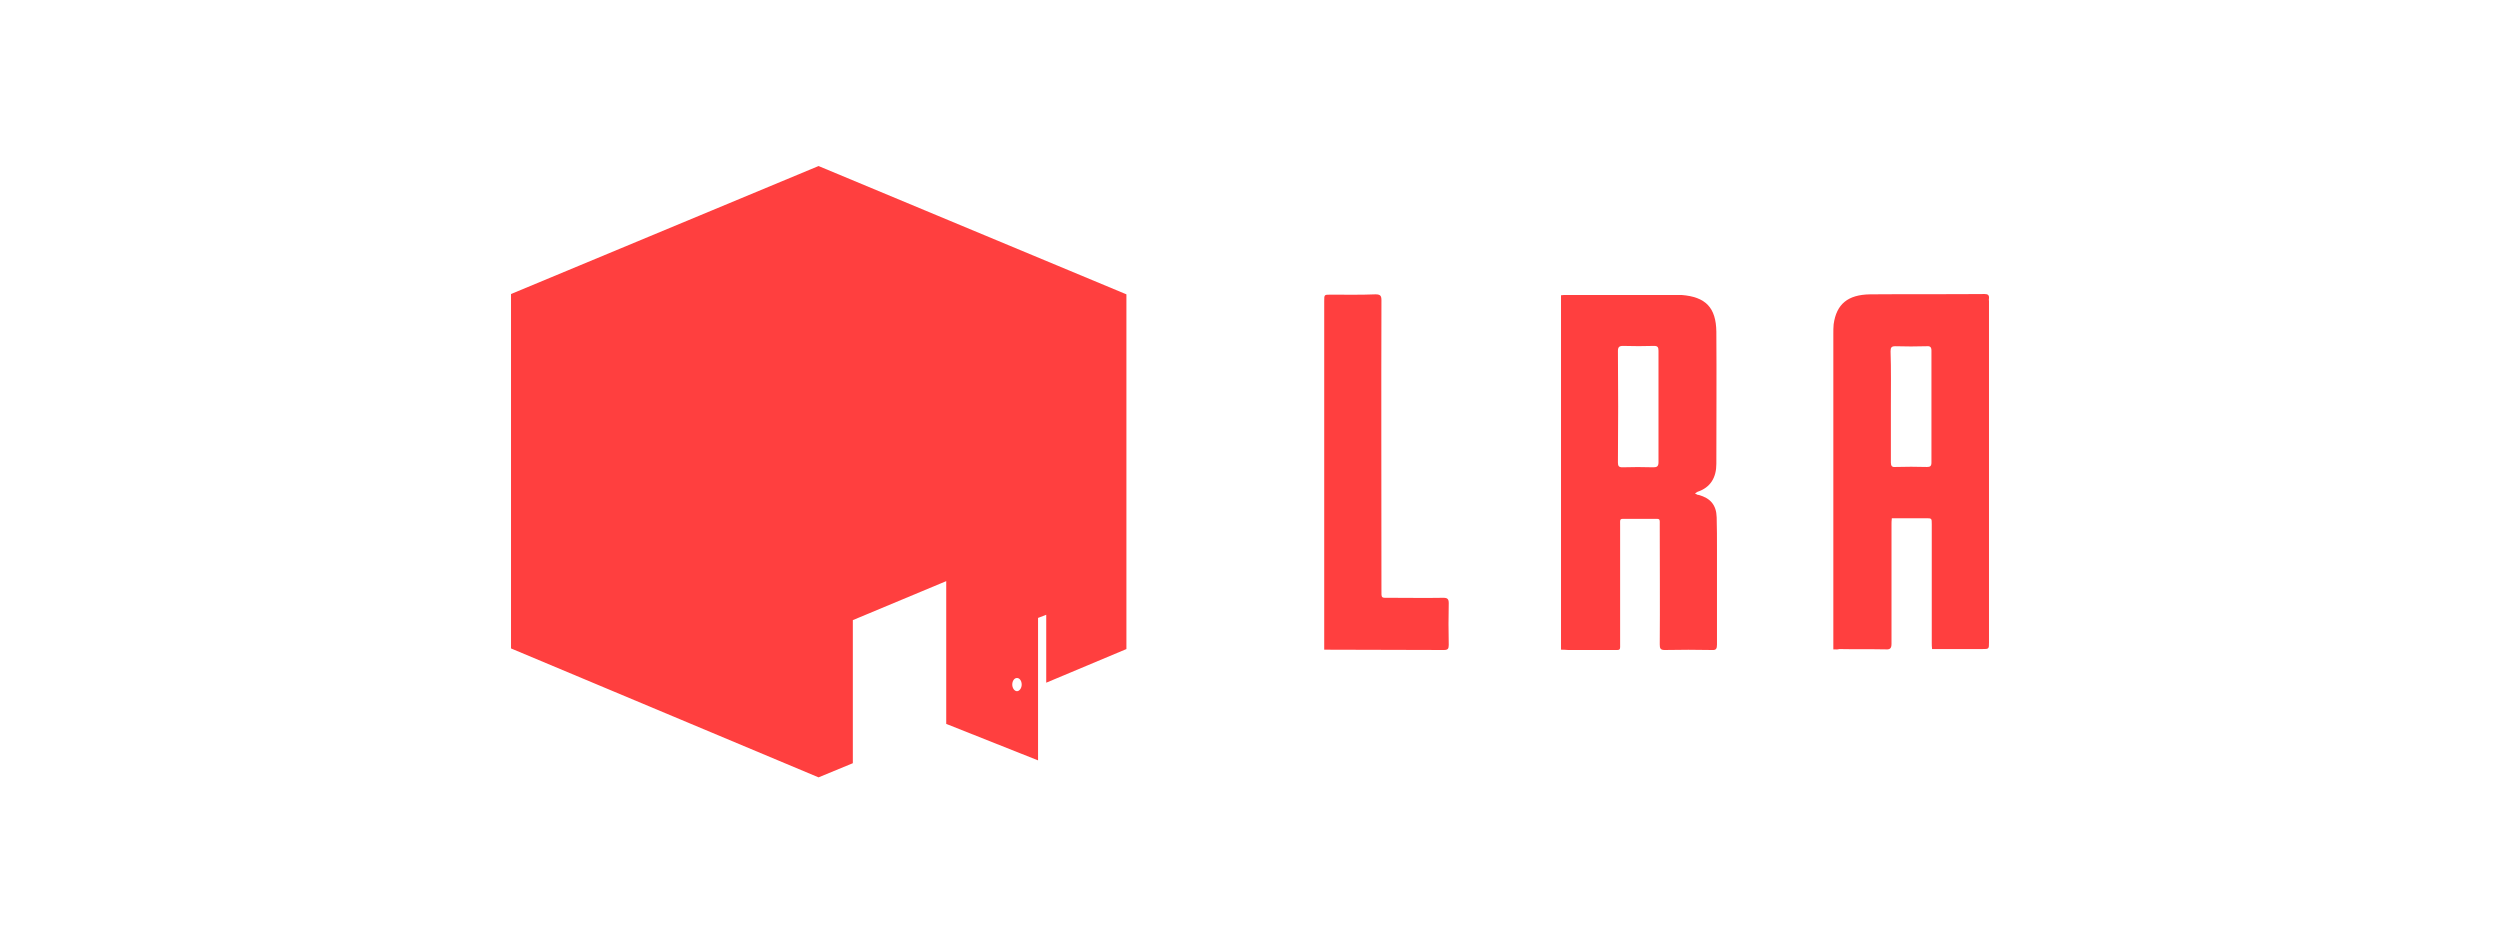
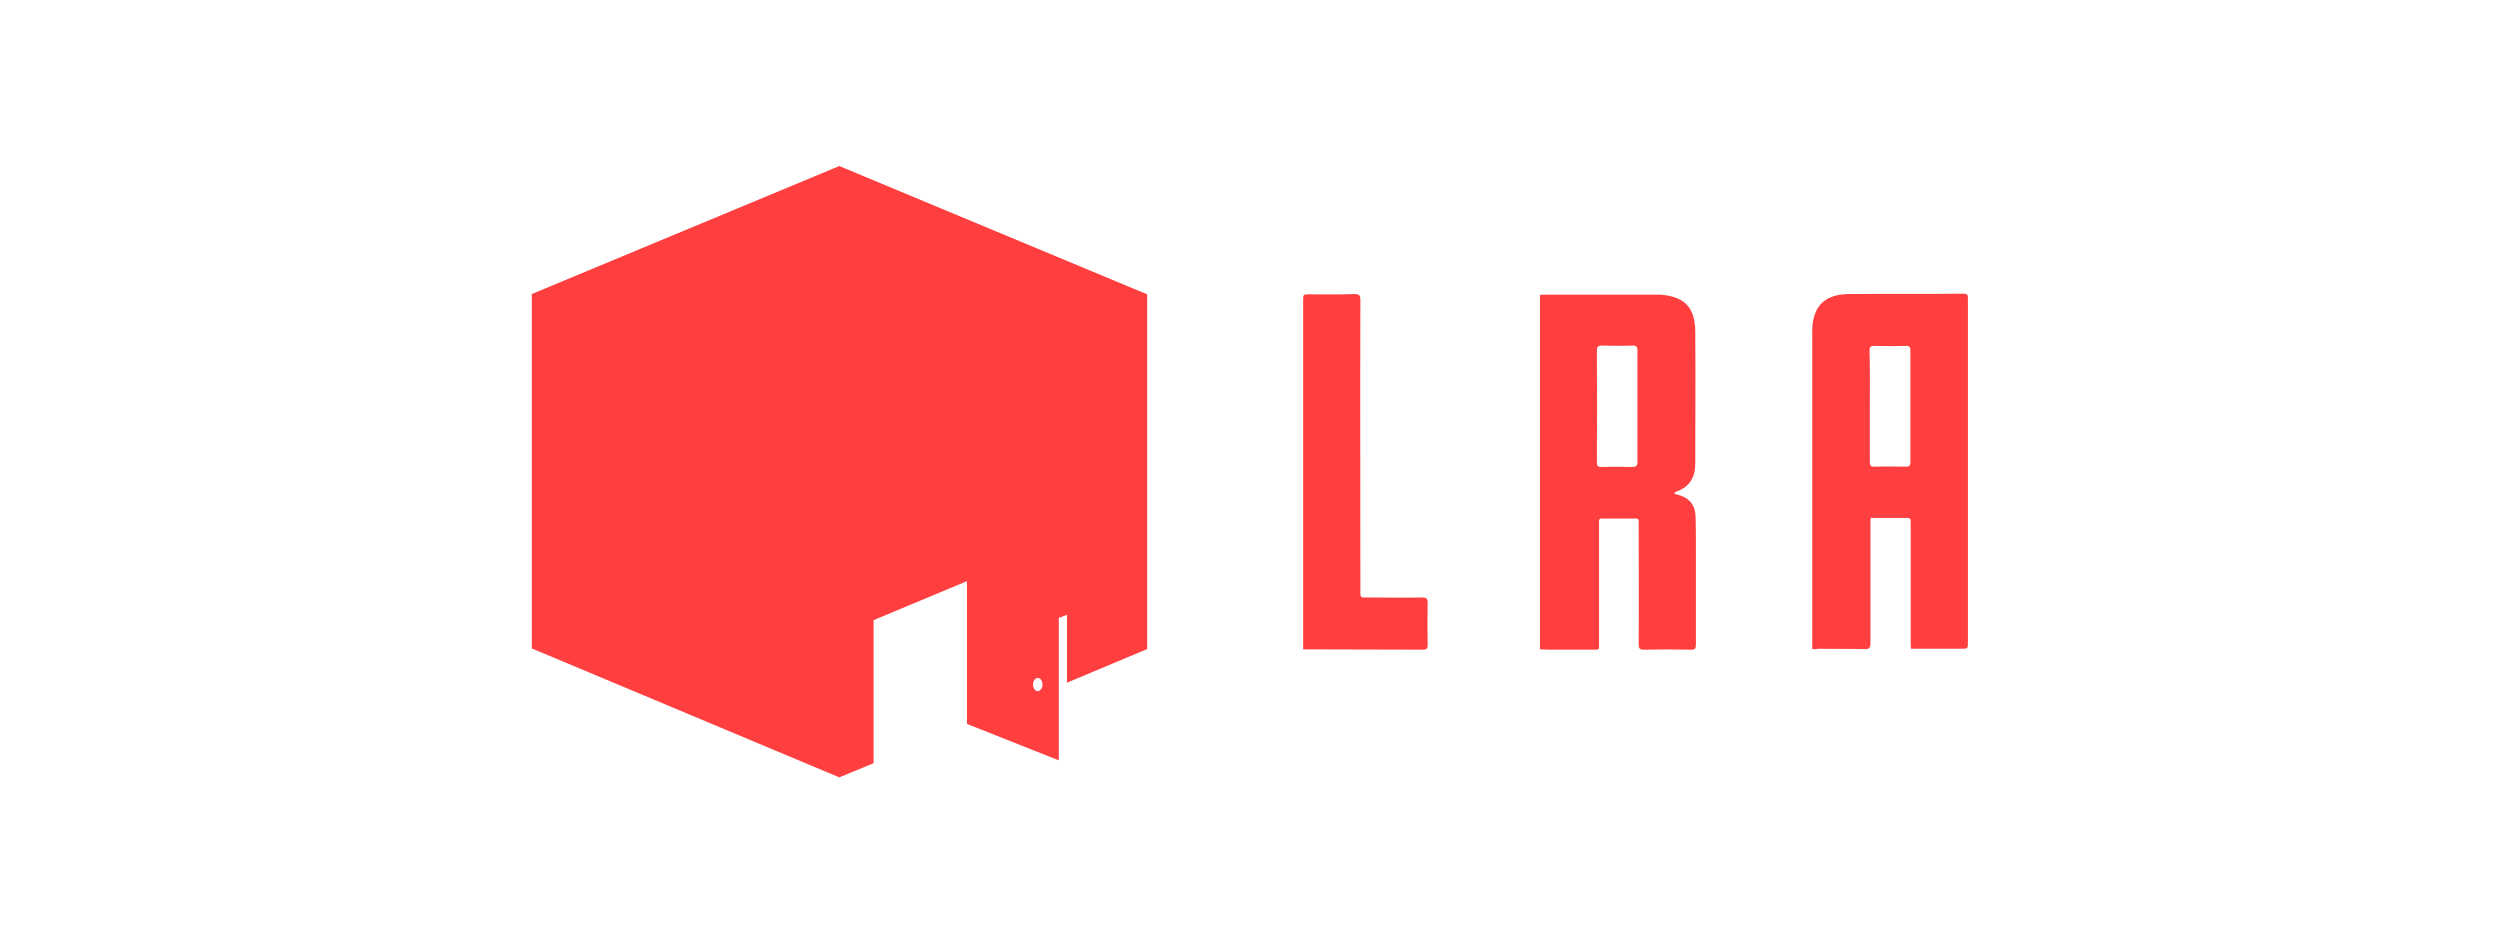
<svg xmlns="http://www.w3.org/2000/svg" version="1.1" id="Layer_1" x="0px" y="0px" viewBox="0 0 795 300" style="enable-background:new 0 0 795 300;" xml:space="preserve">
  <style type="text/css">
	.st0{fill:#FF3F3F;}
</style>
  <g>
-     <path class="st0" d="M583,206.5c0-0.7,0-1.3,0-1.9c0-32.8,0-65.7,0-98.5c0-1,0-2,0.1-3c0.9-6.4,4.5-9.4,11.6-9.5   c12.1-0.1,24.2,0,36.4-0.1c1,0,1.5,0.3,1.4,1.4c-0.1,0.3,0,0.6,0,0.9c0,36.2,0,72.4,0,108.5c0,2.1,0,2.1-2.2,2.1   c-4.7,0-9.5,0-14.1,0c-0.5,0-1.1,0-1.8,0c-0.1-0.8-0.1-1.4-0.1-2c0-12.6,0-25.2,0-37.7c0-1.9,0-1.9-1.9-1.9c-3.6,0-7.1,0-10.8,0   c-0.1,0.8-0.1,1.4-0.1,2c0,12.6,0,25.2,0,37.9c0,1.4-0.4,1.9-1.8,1.8c-4.9-0.1-9.9,0-14.8-0.1C584.3,206.6,583.7,206.5,583,206.5z    M601.3,129.4c0,5.9,0,11.8,0,17.7c0,1.1,0.4,1.5,1.4,1.4c3.4-0.1,6.7-0.1,10.1,0c1,0,1.4-0.3,1.4-1.4c0-11.9,0-23.7,0-35.6   c0-1.1-0.4-1.5-1.5-1.4c-3.3,0.1-6.7,0.1-10,0c-1.2,0-1.5,0.4-1.5,1.6C601.4,117.5,601.3,123.5,601.3,129.4z" />
-     <path class="st0" d="M496.4,206.6c0-37.7,0-75.1,0-112.7c0.6-0.1,1.2-0.1,1.8-0.1c11.8,0,23.5,0,35.3,0c0.4,0,0.8,0,1.2,0   c7.7,0.6,11,4,11.1,11.7c0.1,14,0,28,0,42c0,4.3-1.8,7.5-6,8.9c-0.2,0.1-0.4,0.3-0.8,0.5c0.5,0.3,0.8,0.5,1.2,0.5   c3.7,1,5.6,3.2,5.7,7.1c0.1,3.4,0.1,6.7,0.1,10.1c0,10.1,0,20.3,0,30.4c0,1.3-0.3,1.8-1.6,1.7c-5-0.1-10-0.1-15,0   c-1.4,0-1.6-0.5-1.6-1.8c0.1-12.5,0-25,0-37.5c0-2.7,0.3-2.4-2.3-2.4c-2.7,0-5.4,0-8,0s-2.3-0.3-2.3,2.3c0,12.3,0,24.6,0,37   c0,2.7,0.3,2.4-2.5,2.4c-4.7,0-9.3,0-14,0C497.6,206.6,497,206.6,496.4,206.6z M527.4,129.4c0-6,0-11.9,0-17.9   c0-1.1-0.3-1.5-1.4-1.5c-3.3,0.1-6.5,0.1-9.9,0c-1.2,0-1.6,0.4-1.6,1.6c0.1,11.8,0.1,23.6,0,35.5c0,1.1,0.3,1.5,1.4,1.5   c3.3-0.1,6.5-0.1,9.9,0c1.1,0,1.6-0.3,1.6-1.6C527.4,141.2,527.4,135.3,527.4,129.4z" />
-     <path class="st0" d="M421.1,206.6c0-0.7,0-1.4,0-2c0-36.3,0-72.6,0-108.9c0-2,0-2,2-2c4.8,0,9.5,0.1,14.3-0.1   c1.6,0,1.9,0.5,1.9,1.9c-0.1,30.7,0,61.3,0,91.9c0,3-0.2,2.7,2.6,2.7c5.7,0,11.4,0.1,17.1,0c1.3,0,1.7,0.4,1.7,1.7   c-0.1,4.4-0.1,8.8,0,13.3c0,1.2-0.3,1.6-1.5,1.6L421.1,206.6z" />
-   </g>
-   <path class="st0" d="M260.3,52.8l-97.8,40.7v112.7l97.8,41l10.9-4.5l0,0v-3.9v-41.6l29.7-12.4v45.4l29.2,11.6v-23.7v-21.6l2.6-1  v21.6l25.5-10.7V93.6L260.3,52.8z M323.4,219.8c-0.8,0-1.5-1-1.5-2.1s0.6-2.1,1.5-2.1s1.5,1,1.5,2.1S324.2,219.8,323.4,219.8z" />
-   <path class="st0" d="M184.8-313.6L47.5-256.5v158.2l137.3,57.6l15.3-6.4l0,0v-5.5v-58.3l41.7-17.4v63.7l41,16.3v-33.5v-30.4l3.6-1.4  v30.4l35.8-15v-158.3L184.8-313.6z M273.4-79.3c-1.2,0-2.1-1.4-2.1-3s0.9-3,2.1-3s2.1,1.4,2.1,3C275.5-80.6,274.6-79.3,273.4-79.3z" />
-   <g>
    <g>
-       <path class="st0" d="M388.6-173.2h7.4l13.1,33.1h-8l-2.4-6.6H386l-2.4,6.6h-8L388.6-173.2z M388.5-153.3h7.7l-3.8-10.8h-0.1    L388.5-153.3z" />
-       <path class="st0" d="M411.6-173.2h13.5c1.9,0,3.6,0.4,5.1,1.2c1.5,0.8,2.7,2,3.6,3.5s1.3,3.3,1.3,5.4s-0.4,3.8-1.1,5.1    c-0.7,1.3-1.6,2.3-2.7,3c-1,0.7-2,1.1-2.9,1.2l8,13.7h-8.4l-7.2-13.1h-1.8v13.1h-7.5V-173.2z M419.1-158.4h3.3    c1.3,0,2.5-0.3,3.5-1c1-0.7,1.5-1.8,1.5-3.5c0-1.7-0.5-2.8-1.5-3.4c-1-0.6-2.1-1-3.5-1h-3.4V-158.4z" />
-       <path class="st0" d="M438.6-156.7c0-2.4,0.4-4.6,1.3-6.7s2-3.9,3.6-5.4c1.5-1.6,3.3-2.8,5.4-3.6c2.1-0.9,4.3-1.3,6.7-1.3    c2.4,0,4.7,0.4,6.7,1.3c2.1,0.9,3.9,2.1,5.4,3.6c1.5,1.6,2.7,3.4,3.6,5.4c0.8,2.1,1.3,4.3,1.3,6.7c0,2.4-0.4,4.7-1.2,6.8    s-2,3.9-3.5,5.5c-1.5,1.6-3.3,2.8-5.4,3.6s-4.4,1.3-6.8,1.3c-2.5,0-4.8-0.4-6.9-1.3s-3.9-2.1-5.4-3.6c-1.5-1.6-2.7-3.4-3.5-5.5    C439-152,438.6-154.3,438.6-156.7z M464.4-139.1c1,0,1.8-0.1,2.6-0.3c0.8-0.2,1.4-0.5,1.8-0.7c0.5-0.3,0.7-0.4,0.8-0.5l2.5,4.9    c-0.5,0.8-1.4,1.6-2.7,2.4c-1.3,0.8-3,1.1-5,1.1c-1.2,0-2.3-0.1-3.1-0.4c-0.9-0.3-1.7-0.6-2.4-1s-1.5-0.7-2.4-1    c-0.9-0.3-1.9-0.4-3.2-0.4c-1,0-1.9,0.2-2.7,0.5c-0.8,0.3-1.4,0.6-1.8,0.9c-0.4,0.3-0.7,0.5-0.7,0.6l-3.1-3.6    c1-1.2,2.4-2.2,4.1-2.9c1.7-0.8,3.6-1.1,5.8-1.1c1.4,0,2.6,0.1,3.6,0.4c1,0.3,2,0.6,2.9,0.8C462.4-139.2,463.4-139.1,464.4-139.1z     M446.4-156.7c0,1.9,0.4,3.6,1.2,5.1c0.8,1.5,1.9,2.7,3.2,3.6c1.4,0.9,3,1.4,4.8,1.4c1.8,0,3.4-0.5,4.8-1.4    c1.4-0.9,2.5-2.1,3.2-3.6c0.8-1.5,1.2-3.2,1.2-5.1c0-1.9-0.4-3.6-1.2-5.1c-0.8-1.5-1.9-2.7-3.2-3.6c-1.4-0.9-3-1.4-4.8-1.4    c-1.8,0-3.4,0.5-4.8,1.4c-1.4,0.9-2.5,2.1-3.2,3.6C446.8-160.3,446.4-158.6,446.4-156.7z" />
-       <path class="st0" d="M495.3-173.2h7.5v20.3c0,2.7-0.5,5.1-1.6,7.1c-1.1,2-2.6,3.5-4.6,4.6c-2,1.1-4.4,1.6-7.1,1.6    c-2.8,0-5.2-0.5-7.2-1.6c-2-1.1-3.5-2.6-4.6-4.6c-1.1-2-1.6-4.4-1.6-7.1v-20.3h7.5v19.9c0,1.5,0.2,2.8,0.7,3.8    c0.5,1,1.2,1.8,2,2.3s1.9,0.8,3.1,0.8c1.2,0,2.2-0.3,3.1-0.8c0.9-0.5,1.5-1.3,2-2.3c0.5-1,0.7-2.3,0.7-3.8V-173.2z" />
-       <path class="st0" d="M508.4-173.2h7.5v33.1h-7.5V-173.2z" />
-       <path class="st0" d="M527.4-166.6h-7.9v-6.6h23.3v6.6h-7.9v26.5h-7.5V-166.6z" />
-       <path class="st0" d="M546.8-173.2h21.1v6.6h-13.7v6.7h13.5v6.4h-13.5v6.8h13.7v6.6h-21.1V-173.2z" />
-       <path class="st0" d="M591.1-146.9c1.5,0,2.9-0.2,4.2-0.7c1.3-0.5,2.2-0.9,2.8-1.3l3.2,6.4c-0.8,0.7-2.1,1.3-4,2    c-1.9,0.7-4.1,1-6.8,1c-2.4,0-4.7-0.4-6.9-1.3c-2.1-0.9-4-2.1-5.6-3.6c-1.6-1.5-2.9-3.4-3.8-5.4c-0.9-2.1-1.4-4.3-1.4-6.8    c0-2.4,0.5-4.7,1.4-6.8c0.9-2.1,2.2-3.9,3.8-5.5c1.6-1.6,3.5-2.8,5.7-3.6s4.4-1.3,6.9-1.3c2.6,0,4.9,0.3,6.8,1    c1.9,0.7,3.2,1.4,4,2l-3.2,6.4c-0.6-0.5-1.6-0.9-2.8-1.3c-1.3-0.4-2.7-0.7-4.2-0.7c-1.7,0-3.2,0.3-4.5,0.8s-2.3,1.2-3.2,2.2    c-0.9,0.9-1.5,2-1.9,3.1c-0.4,1.2-0.6,2.4-0.6,3.6c0,1.3,0.2,2.5,0.6,3.7c0.4,1.2,1.1,2.2,1.9,3.1c0.9,0.9,1.9,1.6,3.2,2.2    S589.4-146.9,591.1-146.9z" />
-       <path class="st0" d="M612.1-166.6h-7.9v-6.6h23.2v6.6h-7.9v26.5h-7.5V-166.6z" />
-       <path class="st0" d="M650.6-173.2h7.5v20.3c0,2.7-0.5,5.1-1.6,7.1c-1.1,2-2.6,3.5-4.6,4.6c-2,1.1-4.4,1.6-7.1,1.6    c-2.8,0-5.2-0.5-7.2-1.6c-2-1.1-3.5-2.6-4.6-4.6c-1.1-2-1.6-4.4-1.6-7.1v-20.3h7.5v19.9c0,1.5,0.2,2.8,0.7,3.8    c0.5,1,1.2,1.8,2,2.3c0.9,0.5,1.9,0.8,3.1,0.8c1.2,0,2.2-0.3,3.1-0.8s1.5-1.3,2-2.3c0.5-1,0.7-2.3,0.7-3.8V-173.2z" />
-       <path class="st0" d="M663.2-173.2h13.5c1.9,0,3.6,0.4,5.1,1.2c1.5,0.8,2.7,2,3.6,3.5s1.3,3.3,1.3,5.4s-0.4,3.8-1.1,5.1    c-0.7,1.3-1.6,2.3-2.7,3c-1,0.7-2,1.1-2.9,1.2l8,13.7h-8.4l-7.2-13.1h-1.8v13.1h-7.5V-173.2z M670.7-158.4h3.3    c1.3,0,2.5-0.3,3.5-1c1-0.7,1.5-1.8,1.5-3.5c0-1.7-0.5-2.8-1.5-3.4c-1-0.6-2.1-1-3.5-1h-3.4V-158.4z" />
-       <path class="st0" d="M701.3-173.2h7.4l13.1,33.1h-8l-2.4-6.6h-12.7l-2.4,6.6h-8L701.3-173.2z M701.2-153.3h7.7l-3.8-10.8H705    L701.2-153.3z" />
+       <path class="st0" d="M576.3,206.4c0-0.7,0-1.3,0-1.9c0-32.8,0-65.7,0-98.5c0-1,0-2,0.1-3c0.9-6.4,4.5-9.4,11.6-9.5    c12.1-0.1,24.2,0,36.4-0.1c1,0,1.5,0.3,1.4,1.4c-0.1,0.3,0,0.6,0,0.9c0,36.2,0,72.4,0,108.5c0,2.1,0,2.1-2.2,2.1    c-4.7,0-9.5,0-14.1,0c-0.5,0-1.1,0-1.8,0c-0.1-0.8-0.1-1.4-0.1-2c0-12.6,0-25.2,0-37.7c0-1.9,0-1.9-1.9-1.9c-3.6,0-7.1,0-10.8,0    c-0.1,0.8-0.1,1.4-0.1,2c0,12.6,0,25.2,0,37.9c0,1.4-0.4,1.9-1.8,1.8c-4.9-0.1-9.9,0-14.8-0.1C577.6,206.5,577,206.4,576.3,206.4z     M594.6,129.3c0,5.9,0,11.8,0,17.7c0,1.1,0.4,1.5,1.4,1.4c3.4-0.1,6.7-0.1,10.1,0c1,0,1.4-0.3,1.4-1.4c0-11.9,0-23.7,0-35.6    c0-1.1-0.4-1.5-1.5-1.4c-3.3,0.1-6.7,0.1-10,0c-1.2,0-1.5,0.4-1.5,1.6C594.7,117.4,594.6,123.4,594.6,129.3z" />
+       <path class="st0" d="M489.7,206.5c0-37.7,0-75.1,0-112.7c0.6-0.1,1.2-0.1,1.8-0.1c11.8,0,23.5,0,35.3,0c0.4,0,0.8,0,1.2,0    c7.7,0.6,11,4,11.1,11.7c0.1,14,0,28,0,42c0,4.3-1.8,7.5-6,8.9c-0.2,0.1-0.4,0.3-0.8,0.5c0.5,0.3,0.8,0.5,1.2,0.5    c3.7,1,5.6,3.2,5.7,7.1c0.1,3.4,0.1,6.7,0.1,10.1c0,10.1,0,20.3,0,30.4c0,1.3-0.3,1.8-1.6,1.7c-5-0.1-10-0.1-15,0    c-1.4,0-1.6-0.5-1.6-1.8c0.1-12.5,0-25,0-37.5c0-2.7,0.3-2.4-2.3-2.4c-2.7,0-5.4,0-8,0s-2.3-0.3-2.3,2.3c0,12.3,0,24.6,0,37    c0,2.7,0.3,2.4-2.5,2.4c-4.7,0-9.3,0-14,0C490.9,206.5,490.3,206.5,489.7,206.5z M520.7,129.3c0-6,0-11.9,0-17.9    c0-1.1-0.3-1.5-1.4-1.5c-3.3,0.1-6.5,0.1-9.9,0c-1.2,0-1.6,0.4-1.6,1.6c0.1,11.8,0.1,23.6,0,35.5c0,1.1,0.3,1.5,1.4,1.5    c3.3-0.1,6.5-0.1,9.9,0c1.1,0,1.6-0.3,1.6-1.6C520.7,141.1,520.7,135.2,520.7,129.3z" />
+       <path class="st0" d="M414.4,206.5c0-0.7,0-1.4,0-2c0-36.3,0-72.6,0-108.9c0-2,0-2,2-2c4.8,0,9.5,0.1,14.3-0.1    c1.6,0,1.9,0.5,1.9,1.9c-0.1,30.7,0,61.3,0,91.9c0,3-0.2,2.7,2.6,2.7c5.7,0,11.4,0.1,17.1,0c1.3,0,1.7,0.4,1.7,1.7    c-0.1,4.4-0.1,8.8,0,13.3c0,1.2-0.3,1.6-1.5,1.6L414.4,206.5z" />
    </g>
-     <g>
-       <path class="st0" d="M375.6-221.3h8.6v30.3h13.7v7.5h-22.3V-221.3z" />
-       <path class="st0" d="M401.3-202.4c0-2.8,0.5-5.3,1.5-7.7c1-2.4,2.3-4.5,4.1-6.2c1.8-1.8,3.8-3.2,6.2-4.2c2.4-1,4.9-1.5,7.7-1.5    c2.8,0,5.4,0.5,7.7,1.5s4.4,2.4,6.2,4.2c1.8,1.8,3.1,3.9,4.1,6.2c1,2.4,1.4,4.9,1.4,7.7c0,2.8-0.5,5.4-1.4,7.7s-2.3,4.5-4,6.3    c-1.7,1.8-3.8,3.2-6.2,4.2s-5,1.5-7.8,1.5c-2.9,0-5.6-0.5-7.9-1.5s-4.4-2.4-6.2-4.2c-1.7-1.8-3-3.9-4-6.3    C401.8-197.1,401.3-199.7,401.3-202.4z M410.2-202.4c0,2.2,0.4,4.1,1.3,5.9s2.1,3.1,3.7,4.2c1.6,1,3.4,1.6,5.5,1.6    c2.1,0,3.9-0.5,5.5-1.6s2.8-2.4,3.7-4.2c0.9-1.8,1.3-3.7,1.3-5.9s-0.4-4.1-1.3-5.9c-0.9-1.7-2.1-3.1-3.7-4.2    c-1.6-1-3.4-1.6-5.5-1.6c-2.1,0-3.9,0.5-5.5,1.6c-1.6,1-2.8,2.4-3.7,4.2C410.7-206.5,410.2-204.6,410.2-202.4z" />
-       <path class="st0" d="M445.7-221.3h31.1L458-191h17.6v7.5H443l18.8-30.3h-16.1V-221.3z" />
-       <path class="st0" d="M493.5-221.3h8.5l14.9,37.9h-9.2l-2.7-7.6h-14.6l-2.8,7.6h-9.2L493.5-221.3z M493.4-198.6h8.9l-4.4-12.4h-0.1    L493.4-198.6z" />
-       <path class="st0" d="M535-221.3h15.4c2.2,0,4.2,0.5,5.9,1.4c1.7,0.9,3.1,2.2,4.1,4c1,1.7,1.5,3.8,1.5,6.2c0,2.4-0.4,4.3-1.3,5.9    c-0.9,1.5-1.9,2.7-3.1,3.4c-1.2,0.8-2.3,1.2-3.3,1.4l9.2,15.7h-9.6l-8.2-15h-2.1v15H535V-221.3z M543.6-204.4h3.8    c1.5,0,2.9-0.4,4-1.1c1.1-0.7,1.7-2.1,1.7-4c0-1.9-0.6-3.2-1.7-3.9c-1.1-0.7-2.5-1.1-4-1.1h-3.8V-204.4z" />
-       <path class="st0" d="M578.7-221.3h8.5l14.9,37.9H593l-2.7-7.6h-14.6l-2.8,7.6h-9.2L578.7-221.3z M578.5-198.6h8.9L583-211h-0.1    L578.5-198.6z" />
-       <path class="st0" d="M645.5-221.3v37.9h-8.5v-22.3l0.4-6.3l-1.5,7.3l-6.4,18.3h-8.4l-6.3-18.3l-1.4-7.3l0.4,6.3v22.3h-8.6v-37.9    h12l7.6,25.3l0.5,3l0.5-3l7.6-25.3H645.5z" />
-       <path class="st0" d="M651.1-202.4c0-2.8,0.5-5.3,1.5-7.7c1-2.4,2.3-4.5,4.1-6.2c1.8-1.8,3.8-3.2,6.2-4.2s4.9-1.5,7.7-1.5    c2.8,0,5.4,0.5,7.7,1.5s4.4,2.4,6.2,4.2c1.8,1.8,3.1,3.9,4.1,6.2c1,2.4,1.4,4.9,1.4,7.7c0,2.8-0.5,5.4-1.4,7.7    c-0.9,2.4-2.3,4.5-4,6.3c-1.7,1.8-3.8,3.2-6.2,4.2c-2.4,1-5,1.5-7.8,1.5c-2.9,0-5.6-0.5-7.9-1.5s-4.4-2.4-6.2-4.2    c-1.7-1.8-3-3.9-4-6.3C651.5-197.1,651.1-199.7,651.1-202.4z M660-202.4c0,2.2,0.4,4.1,1.3,5.9c0.9,1.8,2.1,3.1,3.7,4.2    c1.6,1,3.4,1.6,5.5,1.6c2.1,0,3.9-0.5,5.5-1.6s2.8-2.4,3.7-4.2c0.9-1.8,1.3-3.7,1.3-5.9s-0.4-4.1-1.3-5.9    c-0.9-1.7-2.1-3.1-3.7-4.2c-1.6-1-3.4-1.6-5.5-1.6c-2.1,0-3.9,0.5-5.5,1.6c-1.6,1-2.8,2.4-3.7,4.2    C660.4-206.5,660-204.6,660-202.4z" />
-       <path class="st0" d="M708.6-222c2.4,0,4.4,0.3,6.2,0.8c1.8,0.5,3.2,1.1,4.2,1.6c1.1,0.6,1.7,1,2,1.1l-4.1,6.9    c-0.3-0.2-0.8-0.6-1.6-1c-0.7-0.4-1.6-0.8-2.6-1.2c-1-0.3-2.1-0.5-3.1-0.5c-1.5,0-2.7,0.3-3.6,0.8c-0.9,0.5-1.4,1.3-1.4,2.3    c0,0.7,0.2,1.3,0.7,1.9c0.5,0.6,1.2,1.1,2.2,1.6c1,0.5,2.3,1.1,3.8,1.6c1.4,0.5,2.7,1.1,4,1.8c1.2,0.7,2.3,1.5,3.3,2.5    c0.9,1,1.7,2.1,2.3,3.3c0.6,1.3,0.8,2.7,0.8,4.3c0,1.9-0.4,3.6-1.2,5c-0.8,1.4-1.8,2.6-3.2,3.5c-1.3,0.9-2.9,1.6-4.6,2    c-1.7,0.4-3.5,0.7-5.3,0.7c-2.6,0-4.9-0.3-7-0.9c-2.1-0.6-3.7-1.2-5-1.9c-1.3-0.7-2-1.1-2.3-1.4l4.3-7.2c0.2,0.2,0.7,0.5,1.3,0.8    c0.7,0.4,1.5,0.8,2.4,1.2c1,0.4,2,0.8,3.1,1.1c1.1,0.3,2.1,0.4,3.2,0.4c1.8,0,3.1-0.3,4-1c0.9-0.7,1.3-1.6,1.3-2.7    c0-0.8-0.3-1.6-0.8-2.2c-0.6-0.6-1.4-1.3-2.5-1.8c-1.1-0.6-2.5-1.2-4.2-1.8c-1.7-0.7-3.2-1.5-4.7-2.4c-1.4-1-2.6-2.1-3.5-3.6    c-0.9-1.4-1.3-3.2-1.3-5.3c0-2.1,0.6-4,1.8-5.5c1.2-1.6,2.8-2.8,4.7-3.6C704.3-221.6,706.4-222,708.6-222z" />
-     </g>
+     <path class="st0" d="M266.9,52.8l-97.8,40.7v112.7l97.8,41l10.9-4.5l0,0v-3.9v-41.6l29.7-12.4v45.4l29.2,11.6v-23.7v-21.6l2.6-1   v21.6l25.5-10.7V93.6L266.9,52.8z M330,219.8c-0.8,0-1.5-1-1.5-2.1s0.6-2.1,1.5-2.1s1.5,1,1.5,2.1S330.8,219.8,330,219.8z" />
  </g>
</svg>
